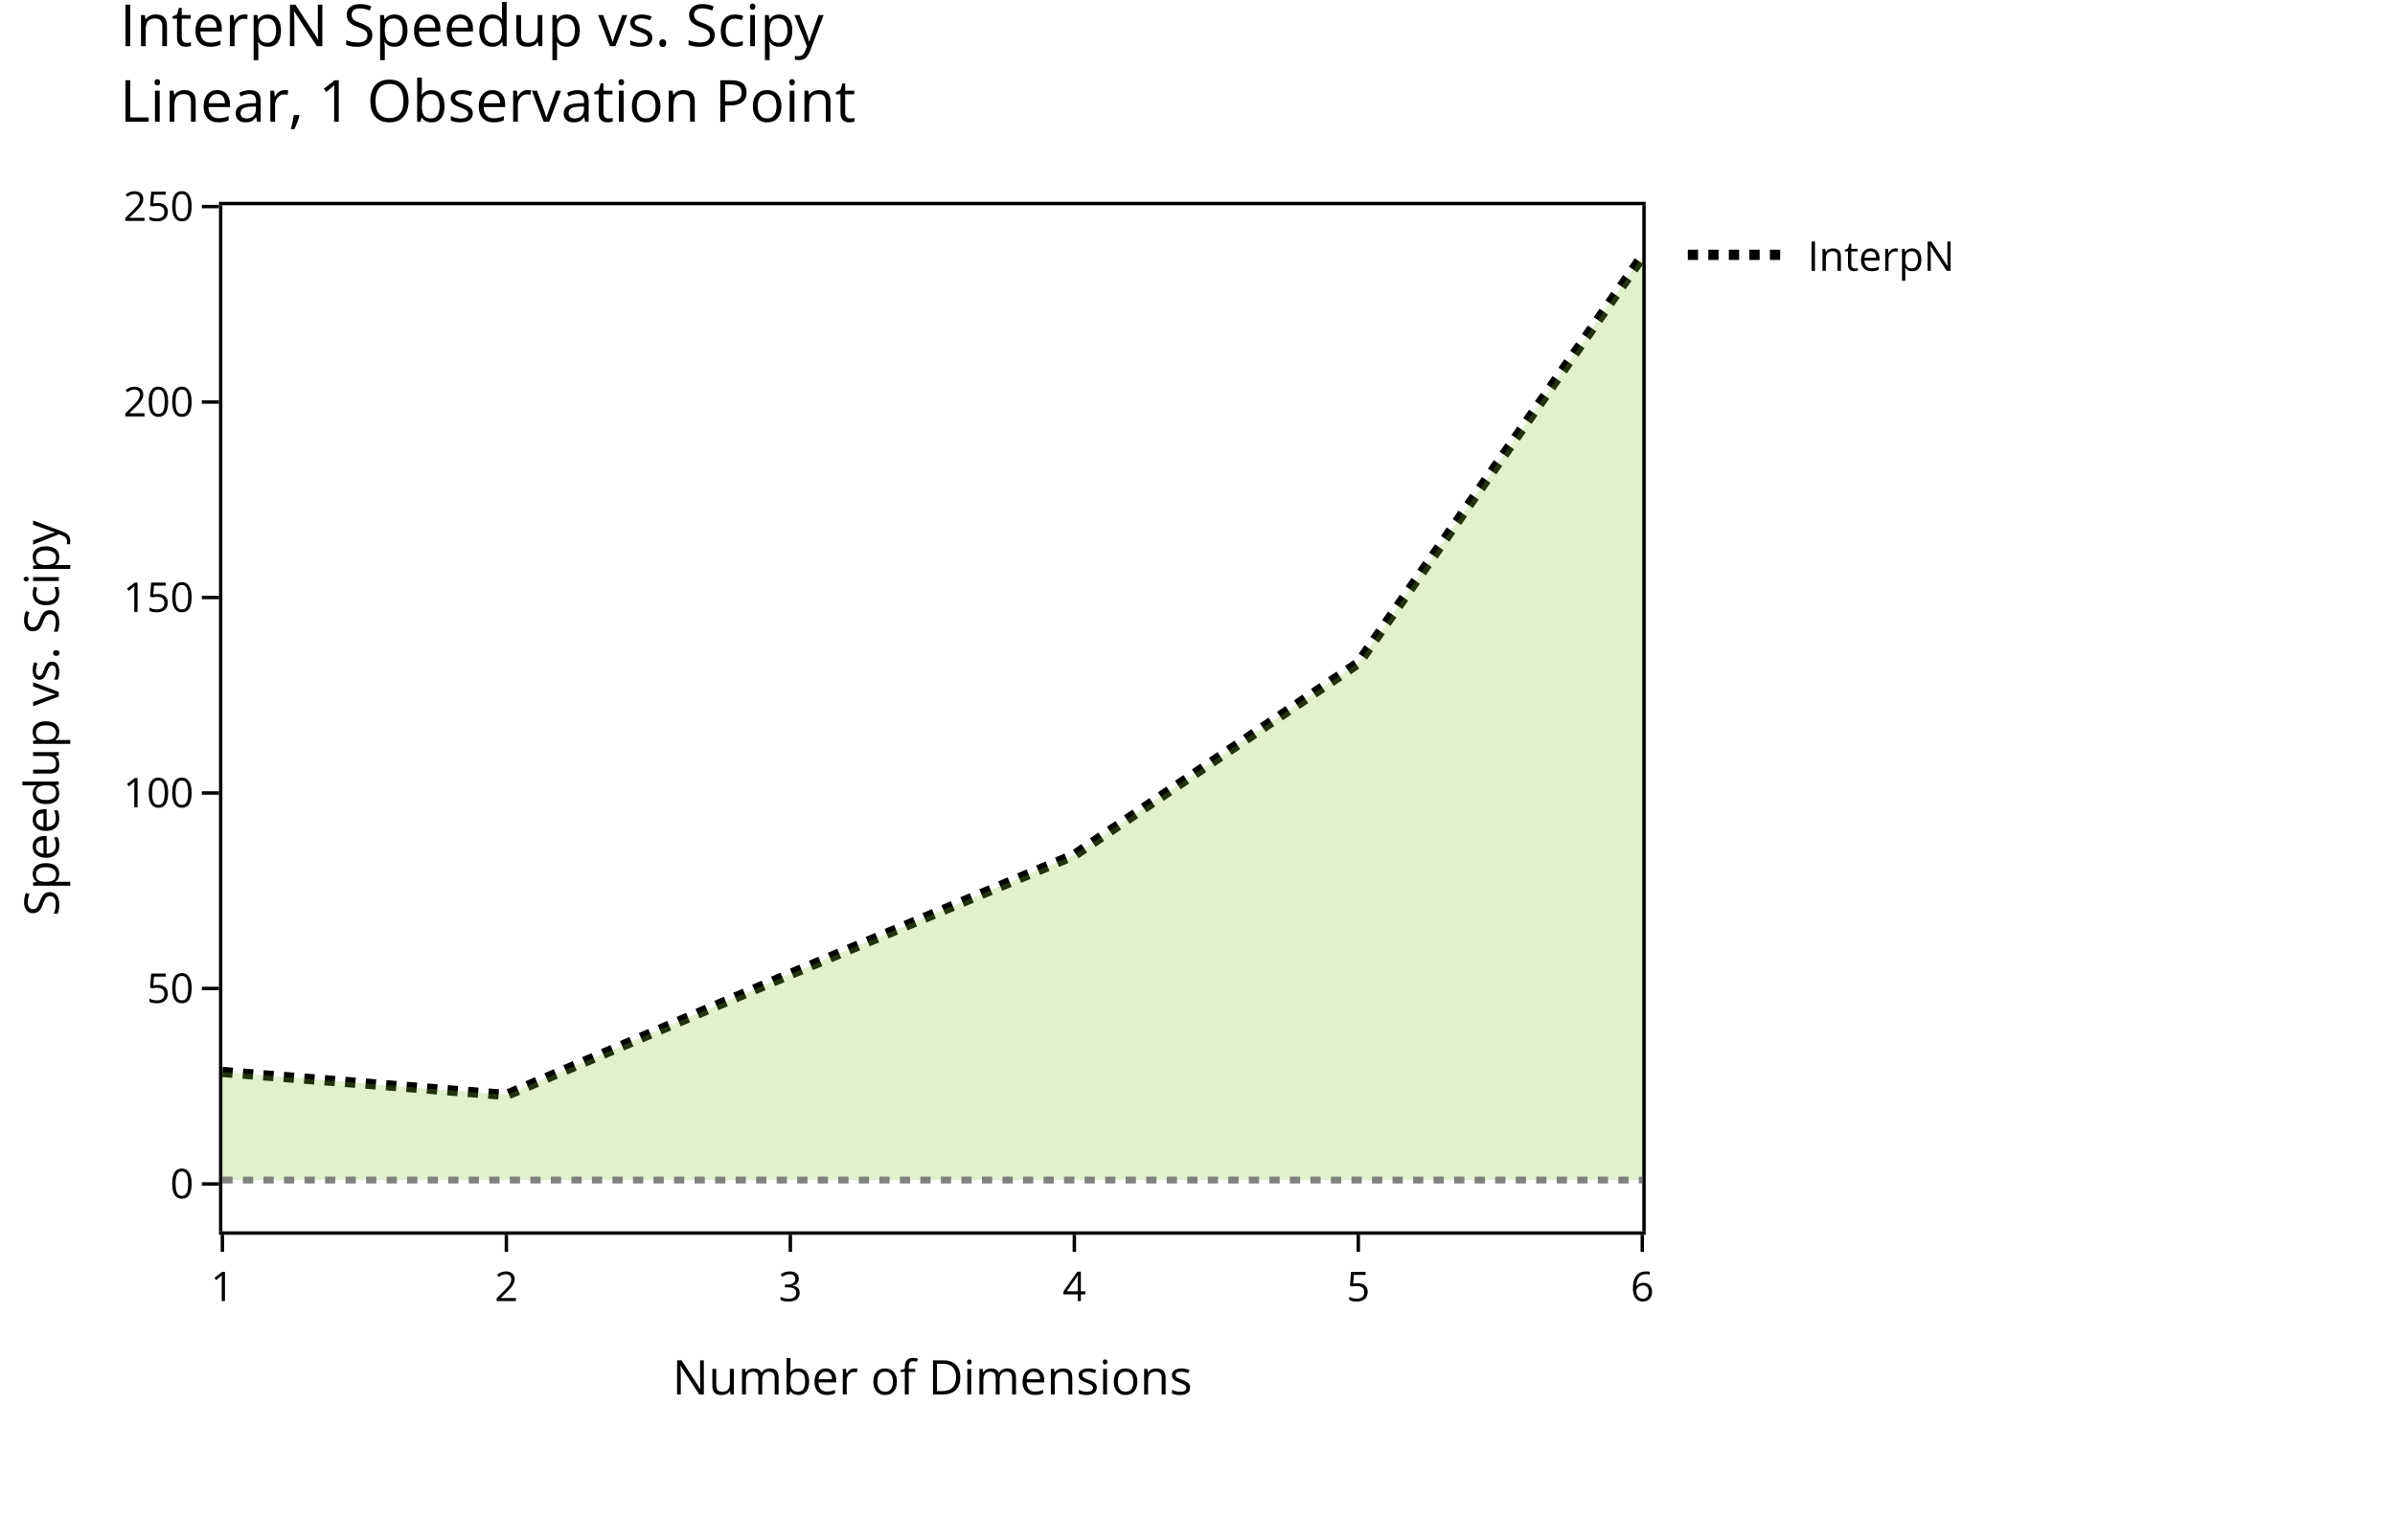
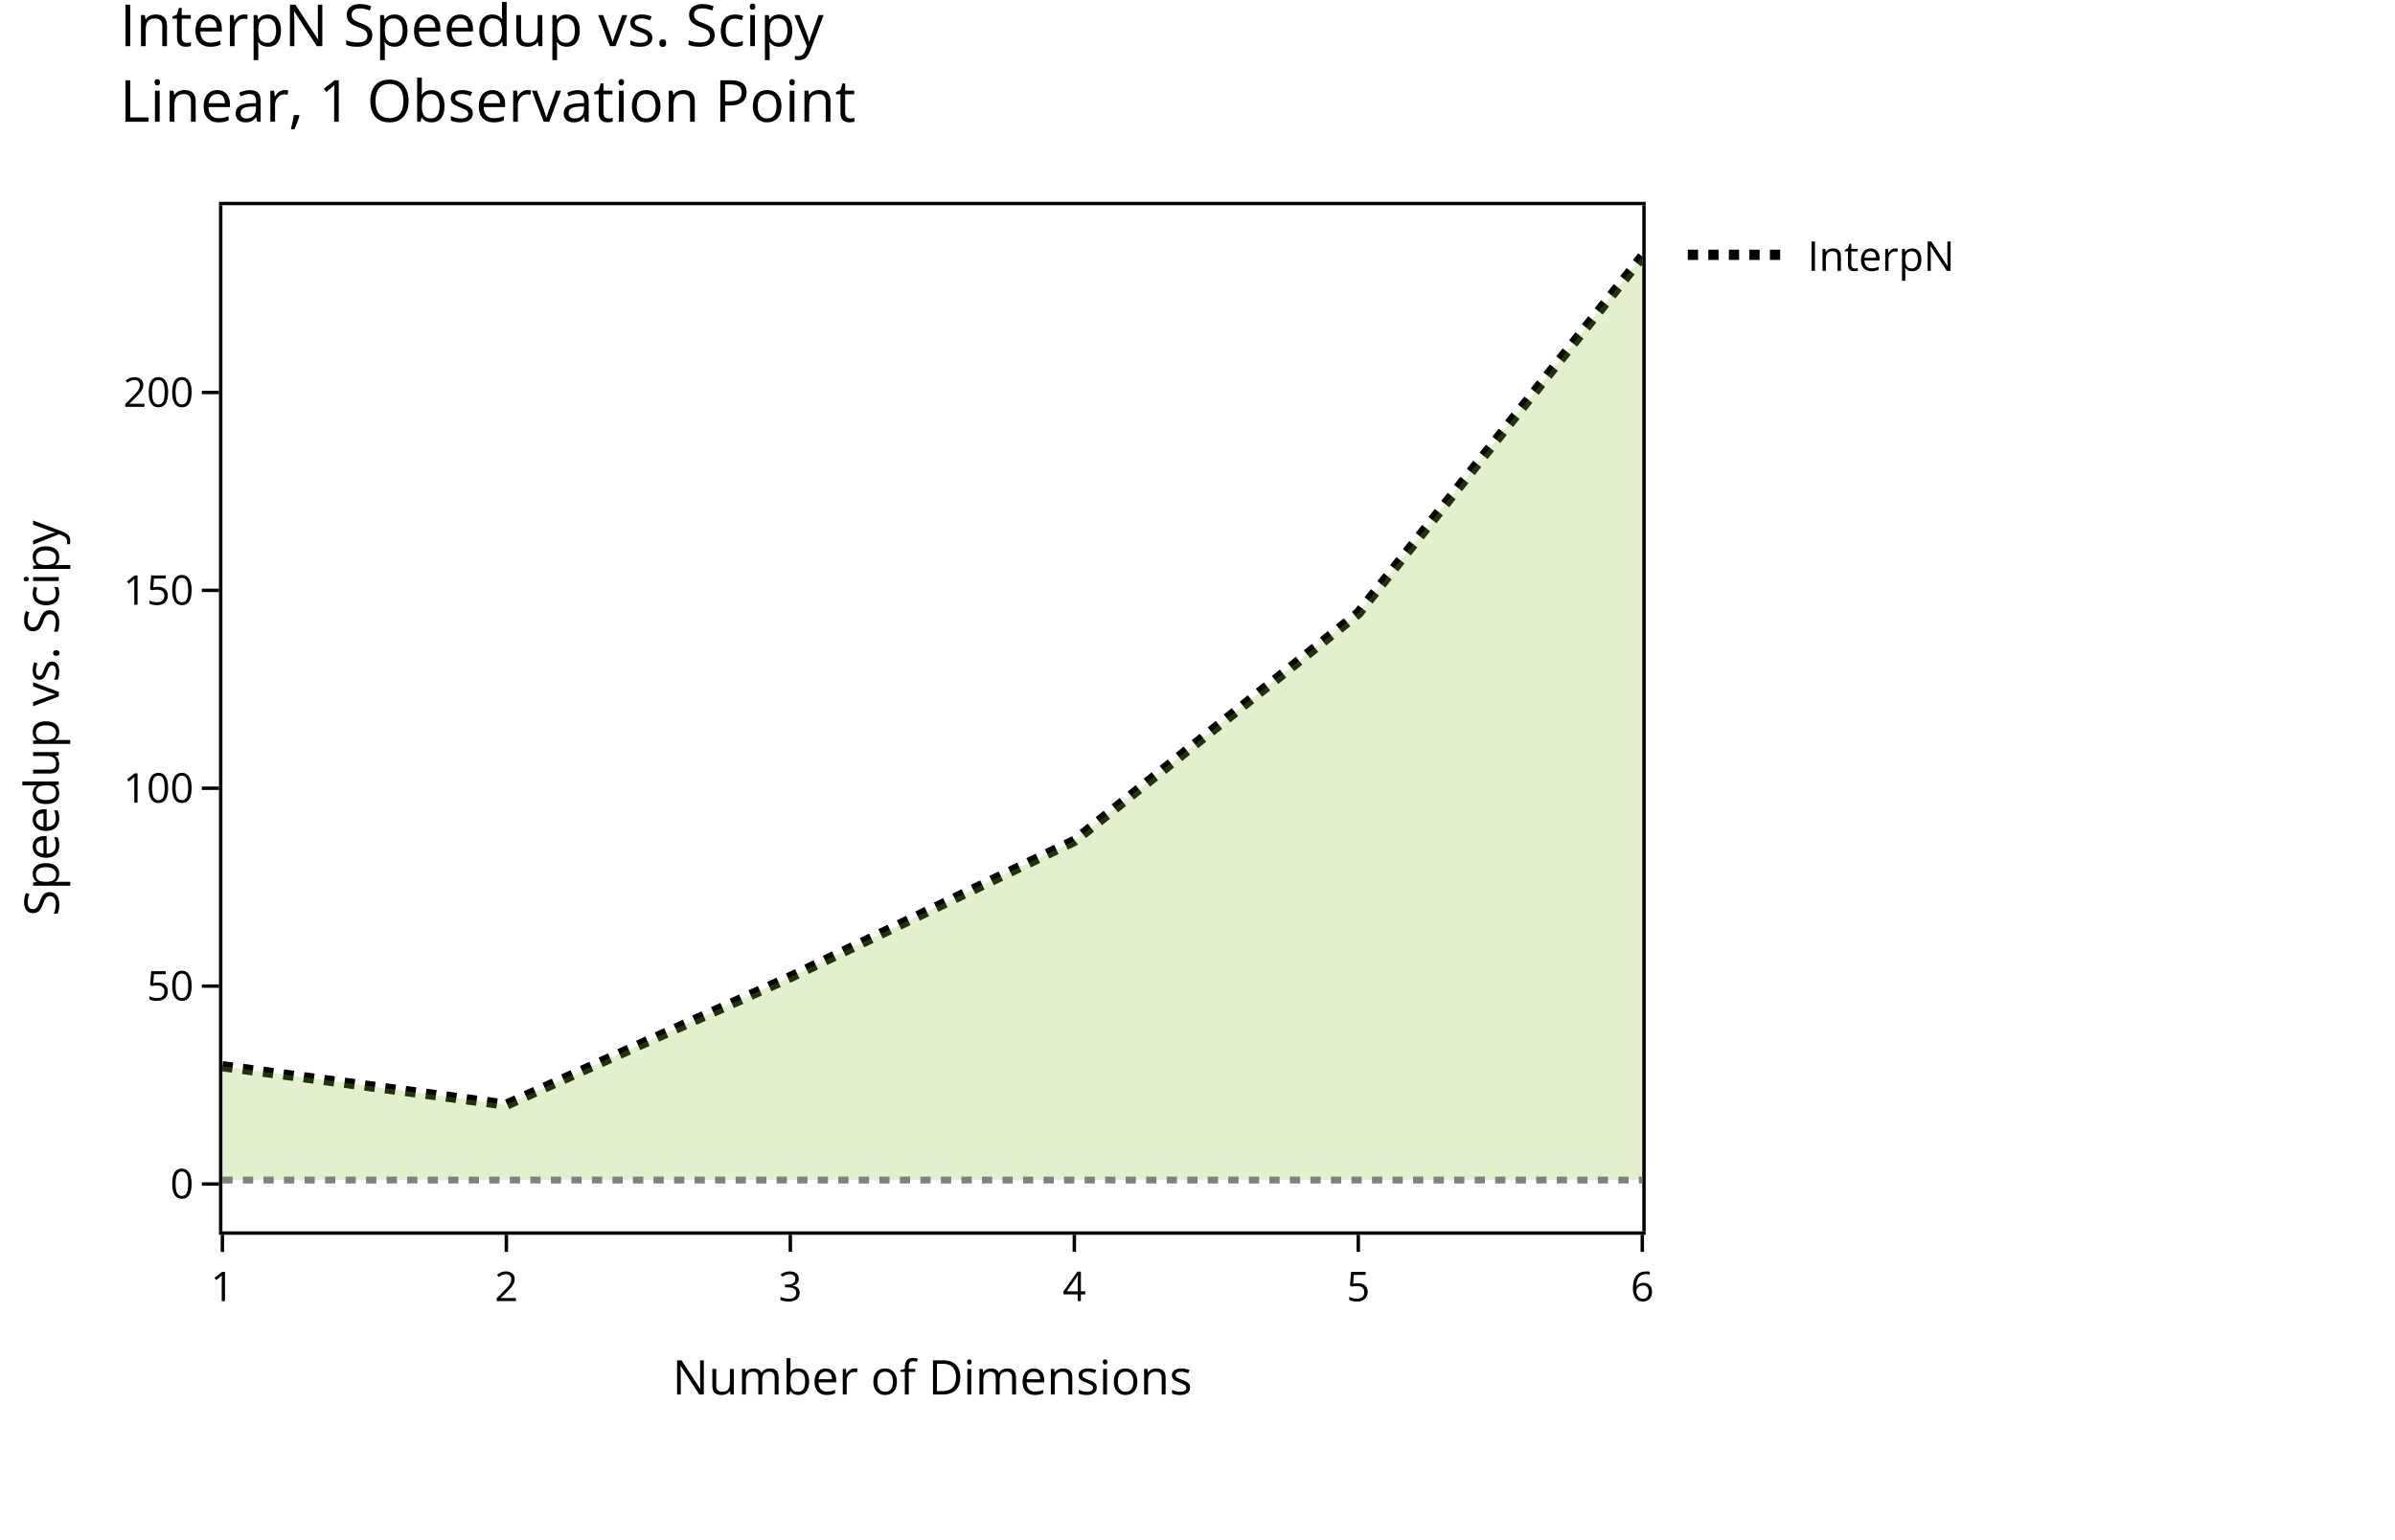
<svg xmlns="http://www.w3.org/2000/svg" class="main-svg" width="700" height="450" style="" viewBox="0 0 700 450">
  <rect x="0" y="0" width="700" height="450" style="fill: rgb(0, 0, 0); fill-opacity: 0;" />
-   <defs id="defs-07cdf6">
+   <defs id="defs-0da793">
    <g class="clips">
-       <clipPath id="clip07cdf6xyplot" class="plotclip">
+       <clipPath id="clip0da793xyplot" class="plotclip">
        <rect width="415" height="300" />
      </clipPath>
-       <clipPath class="axesclip" id="clip07cdf6x">
+       <clipPath class="axesclip" id="clip0da793x">
        <rect x="65" y="0" width="415" height="450" />
      </clipPath>
-       <clipPath class="axesclip" id="clip07cdf6y">
+       <clipPath class="axesclip" id="clip0da793y">
        <rect x="0" y="60" width="700" height="300" />
      </clipPath>
-       <clipPath class="axesclip" id="clip07cdf6xy">
+       <clipPath class="axesclip" id="clip0da793xy">
        <rect x="65" y="60" width="415" height="300" />
      </clipPath>
    </g>
    <g class="gradients" />
    <g class="patterns" />
  </defs>
  <g class="bglayer">
    <rect class="bg" x="65" y="60" width="415" height="300" style="fill: rgb(0, 0, 0); fill-opacity: 0; stroke-width: 0;" />
  </g>
  <g class="layer-below">
    <g class="imagelayer" />
    <g class="shapelayer" />
  </g>
  <g class="cartesianlayer">
    <g class="subplot xy">
      <g class="layer-subplot">
        <g class="shapelayer" />
        <g class="imagelayer" />
      </g>
      <g class="minor-gridlayer">
        <g class="x" />
        <g class="y" />
      </g>
      <g class="gridlayer">
        <g class="x" />
        <g class="y" />
      </g>
      <g class="zerolinelayer" />
      <g class="layer-between">
        <g class="shapelayer" />
        <g class="imagelayer" />
      </g>
      <path class="xlines-below" />
      <path class="ylines-below" />
      <g class="overlines-below" />
      <g class="xaxislayer-below" />
      <g class="yaxislayer-below" />
      <g class="overaxes-below" />
      <g class="overplot">
-         <g class="xy" transform="translate(65,60)" clip-path="url(#clip07cdf6xyplot)">
+         <g class="xy" transform="translate(65,60)" clip-path="url(#clip0da793xyplot)">
          <g class="scatterlayer mlayer">
-             <g class="trace scatter tracef62d0e" style="stroke-miterlimit: 2; opacity: 1;">
+             <g class="trace scatter tracec5addc" style="stroke-miterlimit: 2; opacity: 1;">
              <g class="fills" />
              <g class="errorbars" />
              <g class="lines">
-                 <path class="js-line" d="M0,253.4L83,260.14L166,224.77L249,189.97L332,133.86L415,15" style="vector-effect: none; fill: none; stroke: rgb(0, 0, 0); stroke-opacity: 1; stroke-dasharray: 3px, 3px; stroke-width: 3px; opacity: 1;" />
+                 <path class="js-line" d="M0,251.72L83,262.97L166,225.66L249,185.83L332,119.29L415,15" style="vector-effect: none; fill: none; stroke: rgb(0, 0, 0); stroke-opacity: 1; stroke-dasharray: 3px, 3px; stroke-width: 3px; opacity: 1;" />
              </g>
              <g class="points" />
              <g class="text" />
            </g>
-             <g class="trace scatter tracea8b769" style="stroke-miterlimit: 2; opacity: 1;">
+             <g class="trace scatter trace4ae654" style="stroke-miterlimit: 2; opacity: 1;">
              <g class="fills">
                <g>
-                   <path class="js-fill" d="M0,253.4L83,260.14L166,224.77L249,189.97L332,133.86L415,15L415,285L0,285Z" style="fill: rgb(139, 196, 59); fill-opacity: 0.25; stroke-width: 0;" />
+                   <path class="js-fill" d="M0,251.72L83,262.97L166,225.66L249,185.83L332,119.29L415,15L415,285L0,285Z" style="fill: rgb(139, 196, 59); fill-opacity: 0.25; stroke-width: 0;" />
                </g>
              </g>
              <g class="errorbars" />
              <g class="lines">
-                 <path class="js-line" d="M0,253.4L83,260.14L166,224.77L249,189.97L332,133.86L415,15L415,285L0,285" style="vector-effect: none; fill: none; stroke: rgb(239, 85, 59); stroke-opacity: 1; stroke-width: 0px; opacity: 1;" />
+                 <path class="js-line" d="M0,251.72L83,262.97L166,225.66L249,185.83L332,119.29L415,15L415,285L0,285" style="vector-effect: none; fill: none; stroke: rgb(239, 85, 59); stroke-opacity: 1; stroke-width: 0px; opacity: 1;" />
              </g>
              <g class="points" />
              <g class="text" />
            </g>
          </g>
        </g>
      </g>
      <path class="xlines-above crisp" d="M64,360.5H481M64,59.5H481" style="fill: none; stroke-width: 1px; stroke: rgb(0, 0, 0); stroke-opacity: 1;" />
      <path class="ylines-above crisp" d="M64.5,60V360M480.5,60V360" style="fill: none; stroke-width: 1px; stroke: rgb(0, 0, 0); stroke-opacity: 1;" />
      <g class="overlines-above" />
      <g class="xaxislayer-above">
        <path class="xtick ticks crisp" d="M0,361v5" transform="translate(65,0)" style="stroke: rgb(0, 0, 0); stroke-opacity: 1; stroke-width: 1px;" />
        <path class="xtick ticks crisp" d="M0,361v5" transform="translate(148,0)" style="stroke: rgb(0, 0, 0); stroke-opacity: 1; stroke-width: 1px;" />
        <path class="xtick ticks crisp" d="M0,361v5" transform="translate(231,0)" style="stroke: rgb(0, 0, 0); stroke-opacity: 1; stroke-width: 1px;" />
        <path class="xtick ticks crisp" d="M0,361v5" transform="translate(314,0)" style="stroke: rgb(0, 0, 0); stroke-opacity: 1; stroke-width: 1px;" />
        <path class="xtick ticks crisp" d="M0,361v5" transform="translate(397,0)" style="stroke: rgb(0, 0, 0); stroke-opacity: 1; stroke-width: 1px;" />
        <path class="xtick ticks crisp" d="M0,361v5" transform="translate(480,0)" style="stroke: rgb(0, 0, 0); stroke-opacity: 1; stroke-width: 1px;" />
        <g class="xtick">
          <text text-anchor="middle" x="0" y="380.4" transform="translate(65,0)" style="font-family: 'Open Sans', verdana, arial, sans-serif; font-size: 12px; fill: rgb(0, 0, 0); fill-opacity: 1; white-space: pre; opacity: 1;">1</text>
        </g>
        <g class="xtick">
          <text text-anchor="middle" x="0" y="380.4" style="font-family: 'Open Sans', verdana, arial, sans-serif; font-size: 12px; fill: rgb(0, 0, 0); fill-opacity: 1; white-space: pre; opacity: 1;" transform="translate(148,0)">2</text>
        </g>
        <g class="xtick">
          <text text-anchor="middle" x="0" y="380.4" style="font-family: 'Open Sans', verdana, arial, sans-serif; font-size: 12px; fill: rgb(0, 0, 0); fill-opacity: 1; white-space: pre; opacity: 1;" transform="translate(231,0)">3</text>
        </g>
        <g class="xtick">
          <text text-anchor="middle" x="0" y="380.4" style="font-family: 'Open Sans', verdana, arial, sans-serif; font-size: 12px; fill: rgb(0, 0, 0); fill-opacity: 1; white-space: pre; opacity: 1;" transform="translate(314,0)">4</text>
        </g>
        <g class="xtick">
          <text text-anchor="middle" x="0" y="380.4" style="font-family: 'Open Sans', verdana, arial, sans-serif; font-size: 12px; fill: rgb(0, 0, 0); fill-opacity: 1; white-space: pre; opacity: 1;" transform="translate(397,0)">5</text>
        </g>
        <g class="xtick">
          <text text-anchor="middle" x="0" y="380.4" style="font-family: 'Open Sans', verdana, arial, sans-serif; font-size: 12px; fill: rgb(0, 0, 0); fill-opacity: 1; white-space: pre; opacity: 1;" transform="translate(480,0)">6</text>
        </g>
      </g>
      <g class="yaxislayer-above">
-         <path class="ytick ticks crisp" d="M64,0h-5" transform="translate(0,346.14)" style="stroke: rgb(0, 0, 0); stroke-opacity: 1; stroke-width: 1px;" />
-         <path class="ytick ticks crisp" d="M64,0h-5" transform="translate(0,288.99)" style="stroke: rgb(0, 0, 0); stroke-opacity: 1; stroke-width: 1px;" />
-         <path class="ytick ticks crisp" d="M64,0h-5" transform="translate(0,231.84)" style="stroke: rgb(0, 0, 0); stroke-opacity: 1; stroke-width: 1px;" />
-         <path class="ytick ticks crisp" d="M64,0h-5" transform="translate(0,174.69)" style="stroke: rgb(0, 0, 0); stroke-opacity: 1; stroke-width: 1px;" />
-         <path class="ytick ticks crisp" d="M64,0h-5" transform="translate(0,117.54)" style="stroke: rgb(0, 0, 0); stroke-opacity: 1; stroke-width: 1px;" />
-         <path class="ytick ticks crisp" d="M64,0h-5" transform="translate(0,60.39)" style="stroke: rgb(0, 0, 0); stroke-opacity: 1; stroke-width: 1px;" />
+         <path class="ytick ticks crisp" d="M64,0h-5" transform="translate(0,346.16)" style="stroke: rgb(0, 0, 0); stroke-opacity: 1; stroke-width: 1px;" />
+         <path class="ytick ticks crisp" d="M64,0h-5" transform="translate(0,288.3)" style="stroke: rgb(0, 0, 0); stroke-opacity: 1; stroke-width: 1px;" />
+         <path class="ytick ticks crisp" d="M64,0h-5" transform="translate(0,230.45)" style="stroke: rgb(0, 0, 0); stroke-opacity: 1; stroke-width: 1px;" />
+         <path class="ytick ticks crisp" d="M64,0h-5" transform="translate(0,172.6)" style="stroke: rgb(0, 0, 0); stroke-opacity: 1; stroke-width: 1px;" />
+         <path class="ytick ticks crisp" d="M64,0h-5" transform="translate(0,114.75)" style="stroke: rgb(0, 0, 0); stroke-opacity: 1; stroke-width: 1px;" />
        <g class="ytick">
-           <text text-anchor="end" x="56.6" y="4.2" transform="translate(0,346.14)" style="font-family: 'Open Sans', verdana, arial, sans-serif; font-size: 12px; fill: rgb(0, 0, 0); fill-opacity: 1; white-space: pre; opacity: 1;">0</text>
+           <text text-anchor="end" x="56.6" y="4.2" transform="translate(0,346.16)" style="font-family: 'Open Sans', verdana, arial, sans-serif; font-size: 12px; fill: rgb(0, 0, 0); fill-opacity: 1; white-space: pre; opacity: 1;">0</text>
        </g>
        <g class="ytick">
-           <text text-anchor="end" x="56.6" y="4.2" style="font-family: 'Open Sans', verdana, arial, sans-serif; font-size: 12px; fill: rgb(0, 0, 0); fill-opacity: 1; white-space: pre; opacity: 1;" transform="translate(0,288.99)">50</text>
+           <text text-anchor="end" x="56.6" y="4.2" style="font-family: 'Open Sans', verdana, arial, sans-serif; font-size: 12px; fill: rgb(0, 0, 0); fill-opacity: 1; white-space: pre; opacity: 1;" transform="translate(0,288.3)">50</text>
        </g>
        <g class="ytick">
-           <text text-anchor="end" x="56.6" y="4.2" style="font-family: 'Open Sans', verdana, arial, sans-serif; font-size: 12px; fill: rgb(0, 0, 0); fill-opacity: 1; white-space: pre; opacity: 1;" transform="translate(0,231.84)">100</text>
+           <text text-anchor="end" x="56.6" y="4.2" style="font-family: 'Open Sans', verdana, arial, sans-serif; font-size: 12px; fill: rgb(0, 0, 0); fill-opacity: 1; white-space: pre; opacity: 1;" transform="translate(0,230.45)">100</text>
        </g>
        <g class="ytick">
-           <text text-anchor="end" x="56.6" y="4.2" style="font-family: 'Open Sans', verdana, arial, sans-serif; font-size: 12px; fill: rgb(0, 0, 0); fill-opacity: 1; white-space: pre; opacity: 1;" transform="translate(0,174.69)">150</text>
+           <text text-anchor="end" x="56.6" y="4.2" style="font-family: 'Open Sans', verdana, arial, sans-serif; font-size: 12px; fill: rgb(0, 0, 0); fill-opacity: 1; white-space: pre; opacity: 1;" transform="translate(0,172.6)">150</text>
        </g>
        <g class="ytick">
-           <text text-anchor="end" x="56.6" y="4.2" style="font-family: 'Open Sans', verdana, arial, sans-serif; font-size: 12px; fill: rgb(0, 0, 0); fill-opacity: 1; white-space: pre; opacity: 1;" transform="translate(0,117.54)">200</text>
-         </g>
-         <g class="ytick">
-           <text text-anchor="end" x="56.6" y="4.2" style="font-family: 'Open Sans', verdana, arial, sans-serif; font-size: 12px; fill: rgb(0, 0, 0); fill-opacity: 1; white-space: pre; opacity: 1;" transform="translate(0,60.39)">250</text>
+           <text text-anchor="end" x="56.6" y="4.2" style="font-family: 'Open Sans', verdana, arial, sans-serif; font-size: 12px; fill: rgb(0, 0, 0); fill-opacity: 1; white-space: pre; opacity: 1;" transform="translate(0,114.75)">200</text>
        </g>
      </g>
      <g class="overaxes-above" />
    </g>
  </g>
  <g class="polarlayer" />
  <g class="smithlayer" />
  <g class="ternarylayer" />
  <g class="geolayer" />
  <g class="funnelarealayer" />
  <g class="pielayer" />
  <g class="iciclelayer" />
  <g class="treemaplayer" />
  <g class="sunburstlayer" />
  <g class="glimages" />
-   <defs id="topdefs-07cdf6">
+   <defs id="topdefs-0da793">
    <g class="clips" />
-     <clipPath id="legend07cdf6">
+     <clipPath id="legend0da793">
      <rect width="85" height="29" x="0" y="0" />
    </clipPath>
  </defs>
  <g class="layer-above">
    <g class="imagelayer" />
    <g class="shapelayer">
-       <g class="shape-group" data-index="0" clip-path="url(#clip07cdf6y)">
+       <g class="shape-group" data-index="0" clip-path="url(#clip0da793y)">
        <path data-index="0" fill-rule="evenodd" d="M65,345L480,345" style="opacity: 1; stroke: rgb(128, 128, 128); stroke-opacity: 1; fill: rgb(0, 0, 0); fill-opacity: 0; stroke-dasharray: 3px, 3px; stroke-width: 2px;" />
      </g>
    </g>
  </g>
  <g class="infolayer">
    <g class="legend" pointer-events="all" transform="translate(488.3,60)">
      <rect class="bg" shape-rendering="crispEdges" width="85" height="29" x="0" y="0" style="stroke: rgb(68, 68, 68); stroke-opacity: 1; fill: rgb(0, 0, 0); fill-opacity: 0; stroke-width: 0px;" />
-       <g class="scrollbox" transform="" clip-path="url(#legend07cdf6)">
+       <g class="scrollbox" transform="" clip-path="url(#legend0da793)">
        <g class="groups">
          <g class="traces" transform="translate(0,14.5)" style="opacity: 1;">
            <text class="legendtext" text-anchor="start" x="40" y="4.68" style="font-family: 'Open Sans', verdana, arial, sans-serif; font-size: 12px; fill: rgb(0, 0, 0); fill-opacity: 1; white-space: pre;">InterpN</text>
            <g class="layers" style="opacity: 1;">
              <g class="legendfill" />
              <g class="legendlines">
                <path class="js-line" d="M5,0h30" style="fill: none; stroke: rgb(0, 0, 0); stroke-opacity: 1; stroke-dasharray: 3px, 3px; stroke-width: 3px;" />
              </g>
              <g class="legendsymbols">
                <g class="legendpoints" />
              </g>
            </g>
            <rect class="legendtoggle" x="0" y="-9.5" width="79.359" height="19" style="fill: rgb(0, 0, 0); fill-opacity: 0;" />
          </g>
        </g>
      </g>
      <rect class="scrollbar" rx="20" ry="3" width="0" height="0" x="0" y="0" style="fill: rgb(128, 139, 164); fill-opacity: 1;" />
    </g>
    <g class="g-gtitle">
      <text class="gtitle" x="35" y="13.5" text-anchor="start" dy="0.7em" style="opacity: 1; font-family: 'Open Sans', verdana, arial, sans-serif; font-size: 17px; fill: rgb(0, 0, 0); fill-opacity: 1; white-space: pre;">
        <tspan class="line" dy="0em" x="35" y="13.5">InterpN Speedup vs. Scipy</tspan>
        <tspan class="line" dy="1.3em" x="35" y="13.5">Linear, 1 Observation Point</tspan>
      </text>
    </g>
    <g class="g-xtitle">
      <text class="xtitle" x="272.5" y="407.706" text-anchor="middle" style="opacity: 1; font-family: 'Open Sans', verdana, arial, sans-serif; font-size: 14px; fill: rgb(0, 0, 0); fill-opacity: 1; white-space: pre;">Number of Dimensions</text>
    </g>
    <g class="g-ytitle">
      <text class="ytitle" transform="rotate(-90,17.17813,210)" x="17.178" y="210" text-anchor="middle" style="opacity: 1; font-family: 'Open Sans', verdana, arial, sans-serif; font-size: 14px; fill: rgb(0, 0, 0); fill-opacity: 1; white-space: pre;">Speedup vs. Scipy</text>
    </g>
  </g>
</svg>
